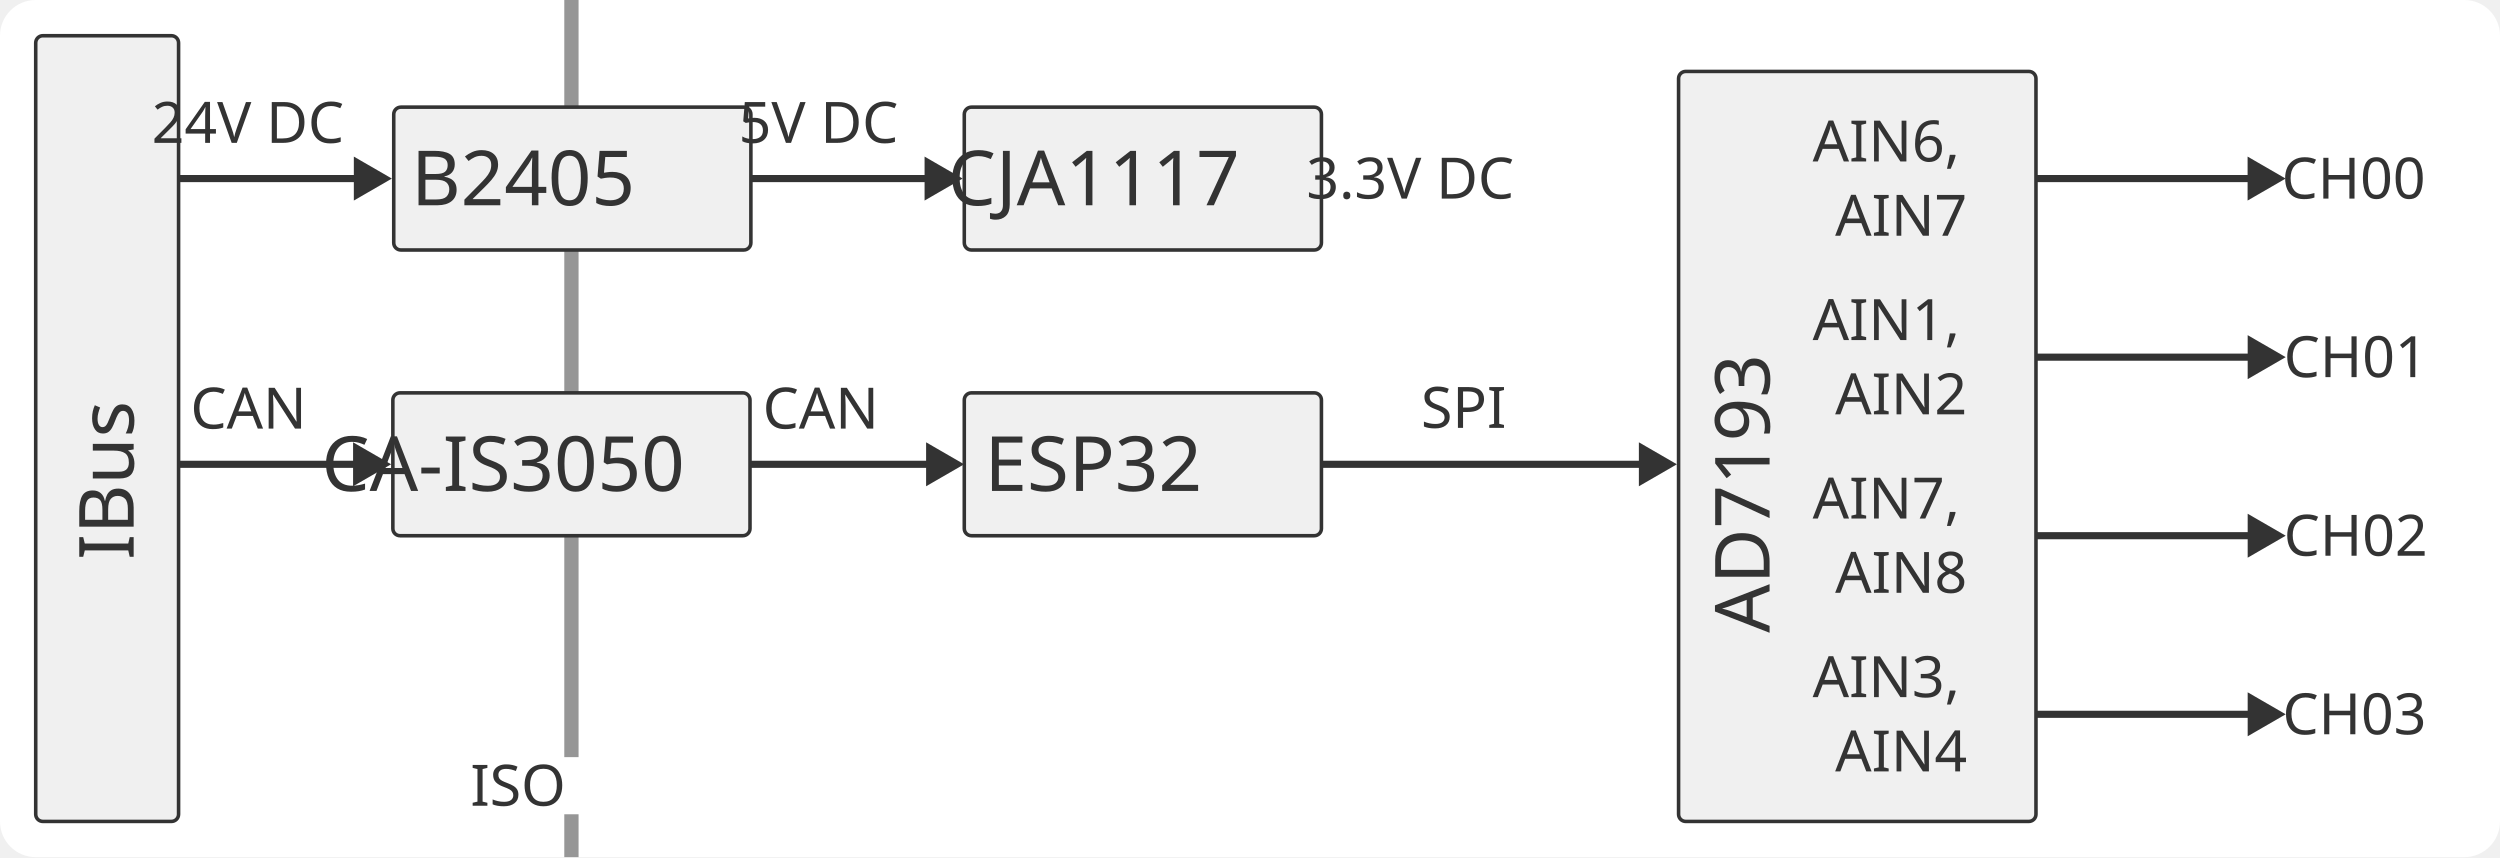
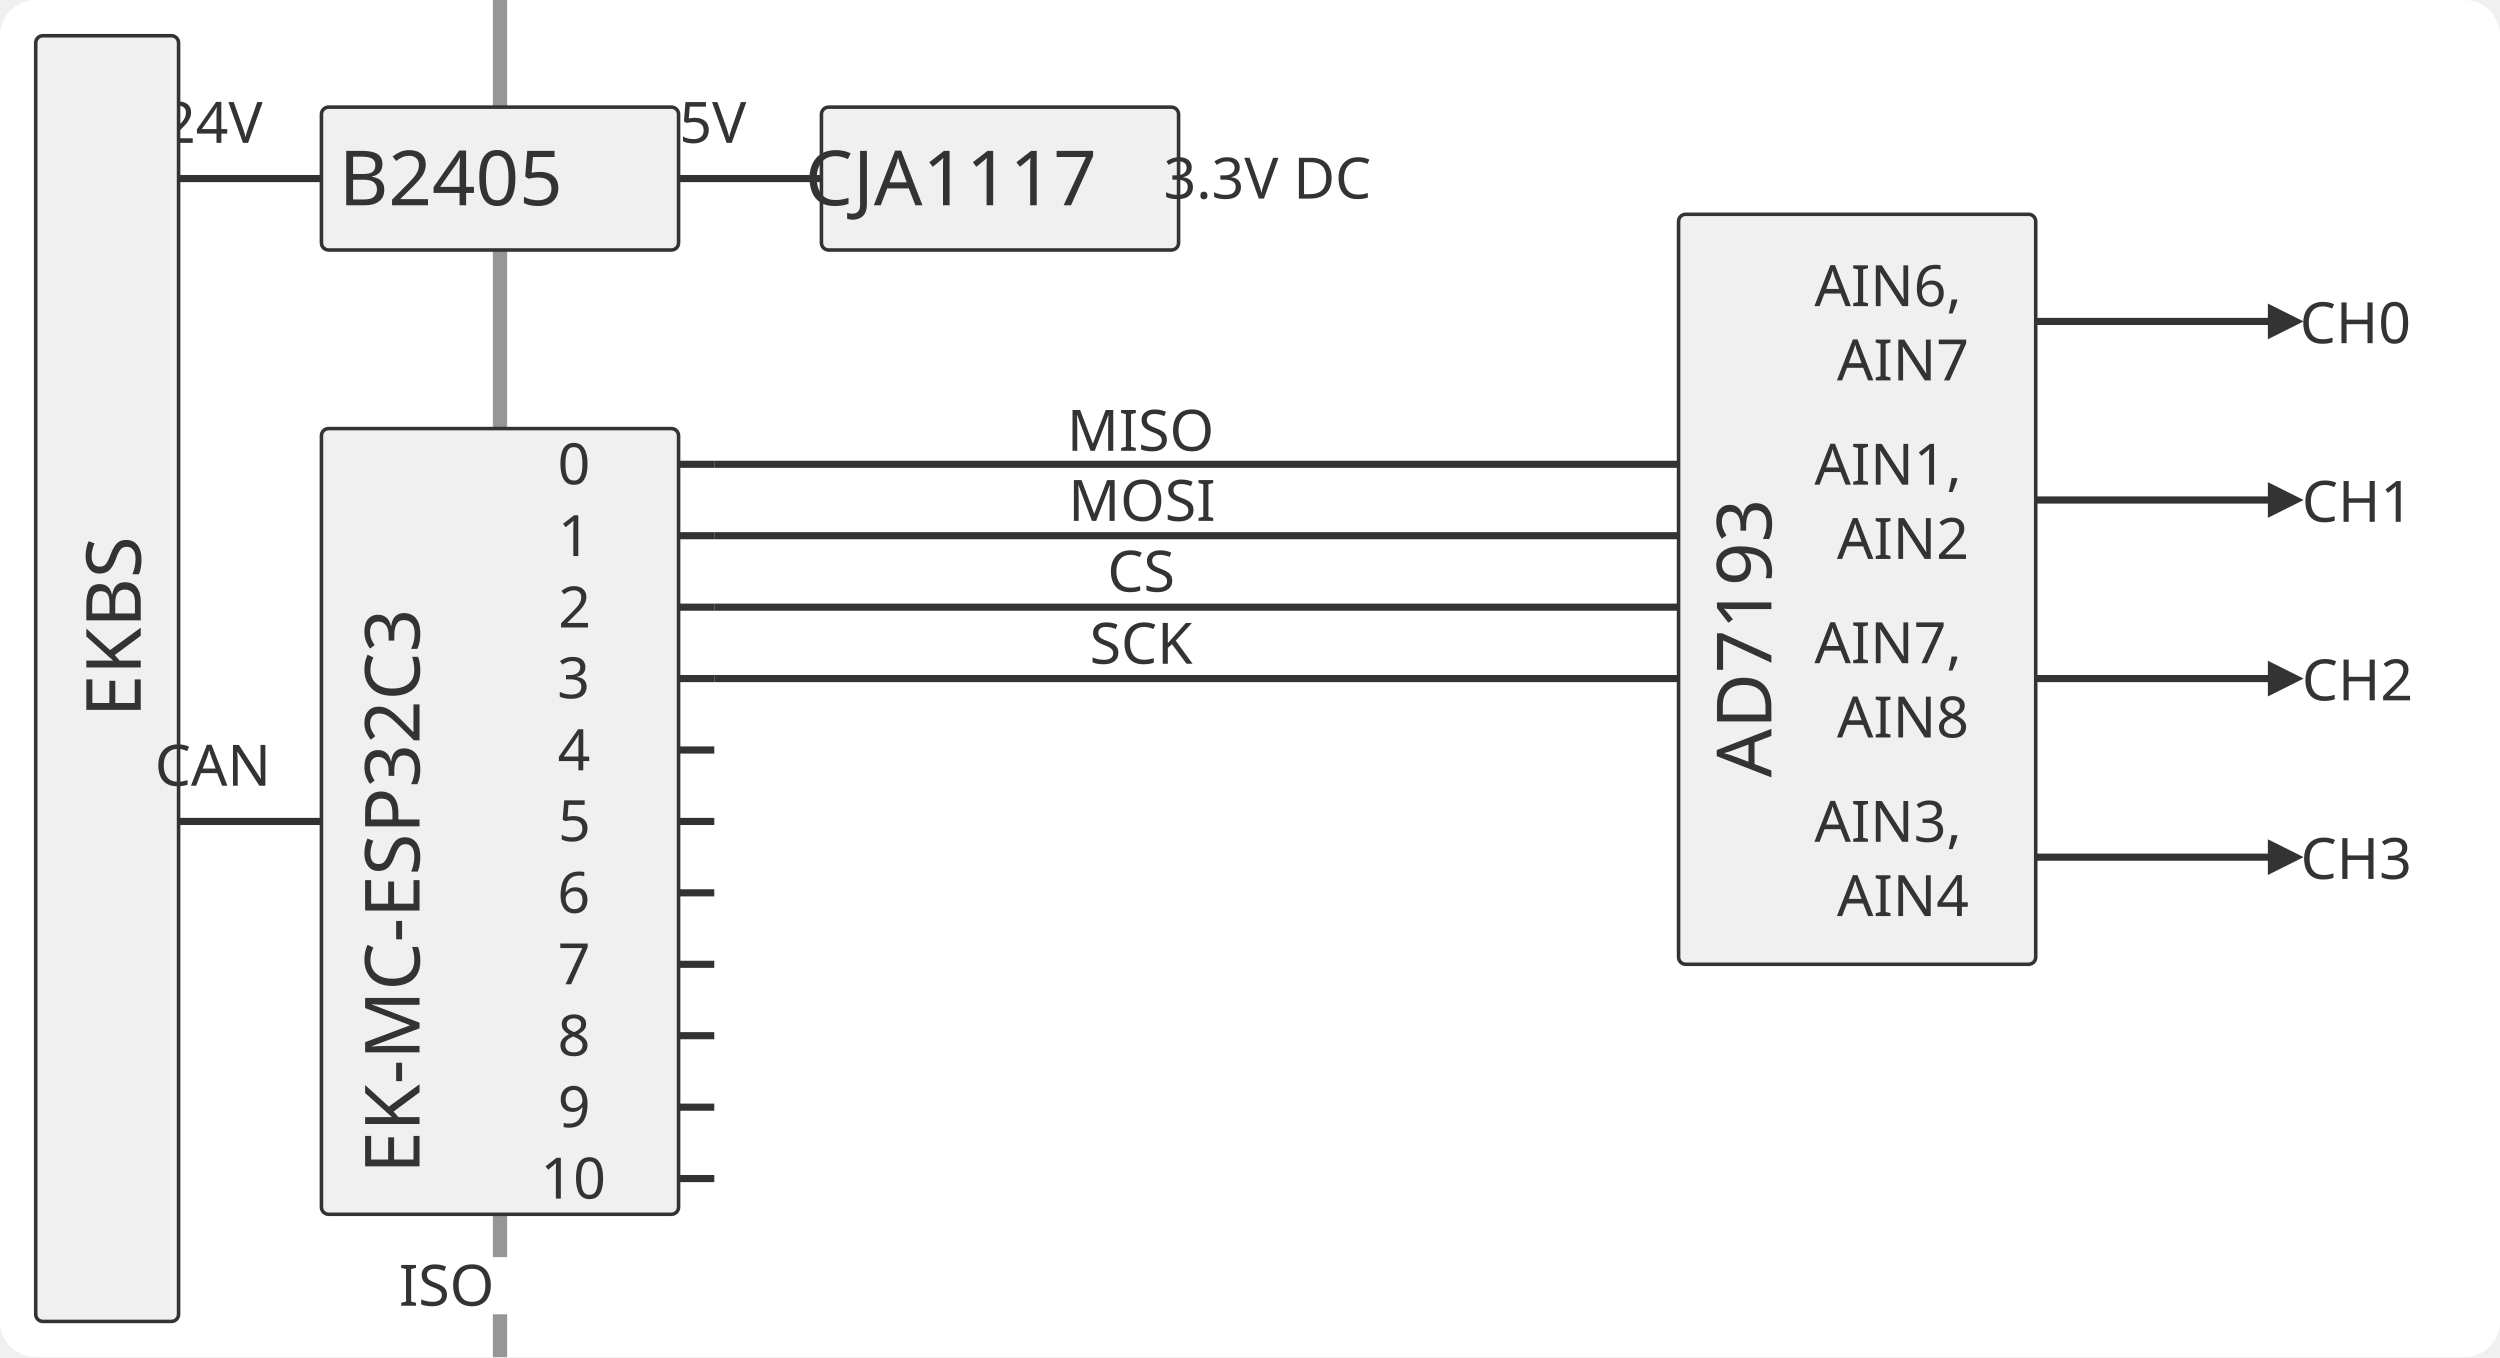
- <svg xmlns="http://www.w3.org/2000/svg" width="700" height="240" viewBox="0 0 700 240" version="1.1" id="svg1">
+ <svg xmlns="http://www.w3.org/2000/svg" width="700" height="380" viewBox="0 0 700 380" version="1.1" id="svg1">
  <defs id="defs1">
    <linearGradient id="linearGradient10">
      <stop style="stop-color:#f0f0f0;stop-opacity:1;" offset="0" id="stop11" />
      <stop style="stop-color:#f0f0f0;stop-opacity:0;" offset="1" id="stop12" />
    </linearGradient>
-     <marker style="overflow:visible" id="Triangle-1-8-98-3-97" refX="0" refY="0" orient="auto-start-reverse" markerWidth="1" markerHeight="1" viewBox="0 0 1 1" preserveAspectRatio="xMidYMid">
-       <path transform="scale(0.5)" style="fill:context-stroke;fill-rule:evenodd;stroke:context-stroke;stroke-width:1pt" d="M 5.77,0 -2.88,5 V -5 Z" id="path135-49-0-72-3-76" />
-     </marker>
-     <marker style="overflow:visible" id="Triangle-1-8-98-3-97-9" refX="0" refY="0" orient="auto-start-reverse" markerWidth="1" markerHeight="1" viewBox="0 0 1 1" preserveAspectRatio="xMidYMid">
-       <path transform="scale(0.5)" style="fill:context-stroke;fill-rule:evenodd;stroke:context-stroke;stroke-width:1pt" d="M 5.77,0 -2.88,5 V -5 Z" id="path135-49-0-72-3-76-3" />
-     </marker>
-     <marker style="overflow:visible" id="Triangle-1-8-98-3-97-9-0" refX="0" refY="0" orient="auto-start-reverse" markerWidth="1" markerHeight="1" viewBox="0 0 1 1" preserveAspectRatio="xMidYMid">
-       <path transform="scale(0.5)" style="fill:context-stroke;fill-rule:evenodd;stroke:context-stroke;stroke-width:1pt" d="M 5.77,0 -2.88,5 V -5 Z" id="path135-49-0-72-3-76-3-9" />
-     </marker>
-     <marker style="overflow:visible" id="Triangle-1-8-98-3-9-1" refX="0" refY="0" orient="auto-start-reverse" markerWidth="1" markerHeight="1" viewBox="0 0 1 1" preserveAspectRatio="xMidYMid">
-       <path transform="scale(0.5)" style="fill:context-stroke;fill-rule:evenodd;stroke:context-stroke;stroke-width:1pt" d="M 5.77,0 -2.88,5 V -5 Z" id="path135-49-0-72-3-09-2" />
-     </marker>
-     <marker style="overflow:visible" id="Triangle-1-8-98-3-9-1-2" refX="0" refY="0" orient="auto-start-reverse" markerWidth="1" markerHeight="1" viewBox="0 0 1 1" preserveAspectRatio="xMidYMid">
-       <path transform="scale(0.5)" style="fill:context-stroke;fill-rule:evenodd;stroke:context-stroke;stroke-width:1pt" d="M 5.77,0 -2.88,5 V -5 Z" id="path135-49-0-72-3-09-2-2" />
-     </marker>
-     <marker style="overflow:visible" id="Triangle-1-8-98-3-9-1-1" refX="0" refY="0" orient="auto-start-reverse" markerWidth="1" markerHeight="1" viewBox="0 0 1 1" preserveAspectRatio="xMidYMid">
-       <path transform="scale(0.5)" style="fill:context-stroke;fill-rule:evenodd;stroke:context-stroke;stroke-width:1pt" d="M 5.77,0 -2.88,5 V -5 Z" id="path135-49-0-72-3-09-2-29" />
-     </marker>
-     <marker style="overflow:visible" id="Triangle-1-8-98-3-9-1-8" refX="0" refY="0" orient="auto-start-reverse" markerWidth="1" markerHeight="1" viewBox="0 0 1 1" preserveAspectRatio="xMidYMid">
-       <path transform="scale(0.5)" style="fill:context-stroke;fill-rule:evenodd;stroke:context-stroke;stroke-width:1pt" d="M 5.77,0 -2.88,5 V -5 Z" id="path135-49-0-72-3-09-2-4" />
-     </marker>
-     <marker style="overflow:visible" id="Triangle-1-8-98-3-97-93" refX="0" refY="0" orient="auto-start-reverse" markerWidth="1" markerHeight="1" viewBox="0 0 1 1" preserveAspectRatio="xMidYMid">
-       <path transform="scale(0.5)" style="fill:context-stroke;fill-rule:evenodd;stroke:context-stroke;stroke-width:1pt" d="M 5.77,0 -2.88,5 V -5 Z" id="path135-49-0-72-3-76-7" />
-     </marker>
  </defs>
  <g id="layer2" transform="scale(1,0.9333333)" style="stroke-width:1.035">
-     <rect style="fill:#ffffff;fill-opacity:1;stroke:none;stroke-width:0.104;stroke-linejoin:round;stroke-dasharray:none;stroke-opacity:1" id="rect4" width="700" height="257.143" x="0" y="0" ry="10.714" rx="10" />
+     <rect style="fill:#ffffff;fill-opacity:1;stroke:none;stroke-width:0.104;stroke-linejoin:round;stroke-dasharray:none;stroke-opacity:1" id="rect4" width="700" height="407.143" x="0" y="0" ry="10.714" rx="10" />
  </g>
  <g id="layer1">
-     <path style="fill:#f0f0f0;fill-opacity:1;stroke:#969696;stroke-width:4;stroke-linejoin:round;stroke-dasharray:none;stroke-opacity:1" d="M 160,3e-5 V 240" id="path16" />
-     <rect style="fill:#f0f0f0;fill-opacity:1;stroke:#333333;stroke-width:1;stroke-linejoin:round;stroke-dasharray:none;stroke-opacity:1" id="rect3" width="40" height="220" x="10" y="10" rx="2" ry="2" />
-     <rect style="fill:#f0f0f0;fill-opacity:1;stroke:#333333;stroke-width:1;stroke-linejoin:round;stroke-dasharray:none;stroke-opacity:1" id="rect3-6" width="100" height="40" x="110.247" y="30" rx="2" ry="2" />
-     <text xml:space="preserve" style="font-size:21.333px;line-height:1.3;font-family:'PT Sans';-inkscape-font-specification:'PT Sans, Normal';text-align:center;letter-spacing:0px;writing-mode:lr-tb;direction:ltr;text-anchor:middle;fill:#333333;fill-opacity:1;stroke:none;stroke-width:0.1;stroke-linejoin:round;stroke-dasharray:none;stroke-opacity:1" x="-120.64" y="37.424" id="text3" transform="rotate(-90)">
-       <tspan id="tspan3" style="font-size:21.333px;fill:#333333;fill-opacity:1;stroke:none;stroke-width:0.1" x="-120.64" y="37.424">IBus</tspan>
+     <path style="fill:#f0f0f0;fill-opacity:1;stroke:#969696;stroke-width:4;stroke-linejoin:round;stroke-dasharray:none;stroke-opacity:1" d="M 140,4.9999999e-5 V 380" id="path16" />
+     <rect style="fill:#f0f0f0;fill-opacity:1;stroke:#333333;stroke-width:1;stroke-linejoin:round;stroke-dasharray:none;stroke-opacity:1" id="rect3-6" width="100" height="40" x="90" y="30" rx="2" ry="2" />
+     <rect style="fill:#f0f0f0;fill-opacity:1;stroke:#333333;stroke-width:1;stroke-linejoin:round;stroke-dasharray:none;stroke-opacity:1" id="rect3-7" width="210" height="100" x="-270" y="470" rx="2" ry="2" transform="rotate(-90)" />
+     <text xml:space="preserve" style="font-size:21.333px;line-height:1.3;font-family:'PT Sans';-inkscape-font-specification:'PT Sans, Normal';text-align:center;letter-spacing:0px;writing-mode:lr-tb;direction:ltr;text-anchor:middle;fill:#333333;fill-opacity:1;stroke:none;stroke-width:0.1;stroke-linejoin:round;stroke-dasharray:none;stroke-opacity:1" x="-164.807" y="495.984" id="text3-0" transform="rotate(-90)">
+       <tspan id="tspan3-3" style="font-size:21.333px;fill:#333333;fill-opacity:1;stroke:none;stroke-width:0.1" x="-164.807" y="495.984">AD7193</tspan>
    </text>
-     <rect style="fill:#f0f0f0;fill-opacity:1;stroke:#333333;stroke-width:1;stroke-linejoin:round;stroke-dasharray:none;stroke-opacity:1" id="rect3-7" width="210" height="100.071" x="-230" y="470" rx="2" ry="2" transform="rotate(-90)" />
-     <rect style="fill:#f0f0f0;fill-opacity:1;stroke:#333333;stroke-width:1;stroke-linejoin:round;stroke-dasharray:none;stroke-opacity:1" id="rect3-7-4" width="40" height="100" x="-150" y="270" rx="2" ry="2" transform="rotate(-90)" />
-     <text xml:space="preserve" style="font-size:21.333px;line-height:1.3;font-family:'PT Sans';-inkscape-font-specification:'PT Sans, Normal';text-align:center;letter-spacing:0px;writing-mode:lr-tb;direction:ltr;text-anchor:middle;fill:#333333;fill-opacity:1;stroke:none;stroke-width:0.1;stroke-linejoin:round;stroke-dasharray:none;stroke-opacity:1" x="-124.307" y="495.484" id="text3-0" transform="rotate(-90)">
-       <tspan id="tspan3-3" style="font-size:21.333px;fill:#333333;fill-opacity:1;stroke:none;stroke-width:0.1" x="-124.307" y="495.484">AD7193</tspan>
+     <text xml:space="preserve" style="font-size:21.333px;line-height:1.3;font-family:'PT Sans';-inkscape-font-specification:'PT Sans, Normal';text-align:center;letter-spacing:0px;writing-mode:lr-tb;direction:ltr;text-anchor:middle;fill:#333333;fill-opacity:1;stroke:none;stroke-width:0.1;stroke-linejoin:round;stroke-dasharray:none;stroke-opacity:1" x="140.085" y="57.467" id="text3-0-6-4">
+       <tspan id="tspan3-3-5-5" style="font-size:21.333px;fill:#333333;fill-opacity:1;stroke:none;stroke-width:0.1" x="140.085" y="57.467">B2405</tspan>
    </text>
-     <g id="g1" transform="translate(-20,-70)">
-       <rect style="fill:#f0f0f0;fill-opacity:1;stroke:#333333;stroke-width:1;stroke-linejoin:round;stroke-dasharray:none;stroke-opacity:1" id="rect3-6-1" width="100" height="40" x="130" y="180" rx="2" ry="2" />
-       <text xml:space="preserve" style="font-size:21.333px;line-height:1.3;font-family:'PT Sans';-inkscape-font-specification:'PT Sans, Normal';text-align:center;letter-spacing:0px;writing-mode:lr-tb;direction:ltr;text-anchor:middle;fill:#333333;fill-opacity:1;stroke:none;stroke-width:0.1;stroke-linejoin:round;stroke-dasharray:none;stroke-opacity:1" x="180.277" y="207.467" id="text3-0-6">
-         <tspan id="tspan3-3-5" style="font-size:21.333px;fill:#333333;fill-opacity:1;stroke:none;stroke-width:0.1" x="180.277" y="207.467">CA-IS3050</tspan>
-       </text>
-     </g>
-     <text xml:space="preserve" style="font-size:21.333px;line-height:1.3;font-family:'PT Sans';-inkscape-font-specification:'PT Sans, Normal';text-align:center;letter-spacing:0px;writing-mode:lr-tb;direction:ltr;text-anchor:middle;fill:#333333;fill-opacity:1;stroke:none;stroke-width:0.1;stroke-linejoin:round;stroke-dasharray:none;stroke-opacity:1" x="160.332" y="57.467" id="text3-0-6-4">
-       <tspan id="tspan3-3-5-5" style="font-size:21.333px;fill:#333333;fill-opacity:1;stroke:none;stroke-width:0.1" x="160.332" y="57.467">B2405</tspan>
+     <rect style="fill:#f0f0f0;fill-opacity:1;stroke:#333333;stroke-width:1;stroke-linejoin:round;stroke-dasharray:none;stroke-opacity:1" id="rect3-6-3" width="100" height="40" x="230" y="30" rx="2" ry="2" />
+     <text xml:space="preserve" style="font-size:21.333px;line-height:1.3;font-family:'PT Sans';-inkscape-font-specification:'PT Sans, Normal';text-align:center;letter-spacing:0px;writing-mode:lr-tb;direction:ltr;text-anchor:middle;fill:#333333;fill-opacity:1;stroke:none;stroke-width:0.1;stroke-linejoin:round;stroke-dasharray:none;stroke-opacity:1" x="280.107" y="57.467" id="text3-0-6-4-2">
+       <tspan id="tspan3-3-5-5-0" style="font-size:21.333px;fill:#333333;fill-opacity:1;stroke:none;stroke-width:0.1" x="280.107" y="57.467">CJA1117</tspan>
    </text>
-     <rect style="fill:#f0f0f0;fill-opacity:1;stroke:#333333;stroke-width:1;stroke-linejoin:round;stroke-dasharray:none;stroke-opacity:1" id="rect3-6-3" width="100" height="40" x="270" y="30" rx="2" ry="2" />
-     <text xml:space="preserve" style="font-size:21.333px;line-height:1.3;font-family:'PT Sans';-inkscape-font-specification:'PT Sans, Normal';text-align:center;letter-spacing:0px;writing-mode:lr-tb;direction:ltr;text-anchor:middle;fill:#333333;fill-opacity:1;stroke:none;stroke-width:0.1;stroke-linejoin:round;stroke-dasharray:none;stroke-opacity:1" x="320.107" y="57.467" id="text3-0-6-4-2">
-       <tspan id="tspan3-3-5-5-0" style="font-size:21.333px;fill:#333333;fill-opacity:1;stroke:none;stroke-width:0.1" x="320.107" y="57.467">CJA1117</tspan>
+     <text xml:space="preserve" style="font-size:16px;line-height:1.3;font-family:'PT Sans';-inkscape-font-specification:'PT Sans, Normal';text-align:center;letter-spacing:0px;writing-mode:lr-tb;direction:ltr;text-anchor:middle;fill:#333333;fill-opacity:1;stroke:none;stroke-width:0.1;stroke-linejoin:round;stroke-dasharray:none;stroke-opacity:1" x="365.264" y="55.6" id="text3-0-4-6-3-8-3-2">
+       <tspan style="font-size:16px;fill:#333333;fill-opacity:1;stroke:none;stroke-width:0.1" x="365.264" y="55.6" id="tspan1">3.3V DC</tspan>
    </text>
-     <text xml:space="preserve" style="font-size:21.333px;line-height:1.3;font-family:'PT Sans';-inkscape-font-specification:'PT Sans, Normal';text-align:center;letter-spacing:0px;writing-mode:lr-tb;direction:ltr;text-anchor:middle;fill:#333333;fill-opacity:1;stroke:none;stroke-width:0.1;stroke-linejoin:round;stroke-dasharray:none;stroke-opacity:1" x="320" y="137.467" id="text3-0-6-4-5-9">
-       <tspan id="tspan3-3-5-5-6-6" style="font-size:21.333px;fill:#333333;fill-opacity:1;stroke:none;stroke-width:0.1" x="320" y="137.467">ESP32</tspan>
+     <text xml:space="preserve" style="font-size:16px;line-height:1.3;font-family:'PT Sans';-inkscape-font-specification:'PT Sans, Normal';text-align:center;letter-spacing:0px;writing-mode:lr-tb;direction:ltr;text-anchor:middle;fill:#333333;fill-opacity:1;stroke:none;stroke-width:0.1;stroke-linejoin:round;stroke-dasharray:none;stroke-opacity:1" x="210" y="40" id="text3-0-4-6-3-8-3-2-47">
+       <tspan style="font-size:16px;fill:#333333;fill-opacity:1;stroke:none;stroke-width:0.1" x="210" y="40" id="tspan1-6">5V</tspan>
    </text>
-     <text xml:space="preserve" style="font-size:16px;line-height:1.3;font-family:'PT Sans';-inkscape-font-specification:'PT Sans, Normal';text-align:center;letter-spacing:0px;writing-mode:lr-tb;direction:ltr;text-anchor:middle;fill:#333333;fill-opacity:1;stroke:none;stroke-width:0.1;stroke-linejoin:round;stroke-dasharray:none;stroke-opacity:1" x="405.264" y="55.6" id="text3-0-4-6-3-8-3-2">
-       <tspan style="font-size:16px;fill:#333333;fill-opacity:1;stroke:none;stroke-width:0.1" x="405.264" y="55.6" id="tspan1">3.3V DC</tspan>
+     <text xml:space="preserve" style="font-size:16px;line-height:1.3;font-family:'PT Sans';-inkscape-font-specification:'PT Sans, Normal';text-align:center;letter-spacing:0px;writing-mode:lr-tb;direction:ltr;text-anchor:middle;fill:#333333;fill-opacity:1;stroke:none;stroke-width:0.1;stroke-linejoin:round;stroke-dasharray:none;stroke-opacity:1" x="70" y="40" id="text3-0-4-6-3-8-3-2-4">
+       <tspan style="font-size:16px;fill:#333333;fill-opacity:1;stroke:none;stroke-width:0.1" x="70" y="40" id="tspan1-7-8">24V</tspan>
    </text>
-     <text xml:space="preserve" style="font-size:16px;line-height:1.3;font-family:'PT Sans';-inkscape-font-specification:'PT Sans, Normal';text-align:center;letter-spacing:0px;writing-mode:lr-tb;direction:ltr;text-anchor:middle;fill:#333333;fill-opacity:1;stroke:none;stroke-width:0.1;stroke-linejoin:round;stroke-dasharray:none;stroke-opacity:1" x="239.577" y="40" id="text3-0-4-6-3-8-3-2-47">
-       <tspan style="font-size:16px;fill:#333333;fill-opacity:1;stroke:none;stroke-width:0.1" x="239.577" y="40" id="tspan1-6">5V DC</tspan>
+     <text xml:space="preserve" style="font-size:16px;line-height:1.3;font-family:'PT Sans';-inkscape-font-specification:'PT Sans, Normal';text-align:center;letter-spacing:0px;writing-mode:lr-tb;direction:ltr;text-anchor:middle;fill:#333333;fill-opacity:1;stroke:none;stroke-width:0.1;stroke-linejoin:round;stroke-dasharray:none;stroke-opacity:1" x="669.908" y="96.1" id="text3-0-4-6-2-7">
+       <tspan id="tspan3-3-7-9-9-6" style="font-size:16px;fill:#333333;fill-opacity:1;stroke:none;stroke-width:0.1" x="669.908" y="96.1">CH0</tspan>
    </text>
-     <text xml:space="preserve" style="font-size:16px;line-height:1.3;font-family:'PT Sans';-inkscape-font-specification:'PT Sans, Normal';text-align:center;letter-spacing:0px;writing-mode:lr-tb;direction:ltr;text-anchor:middle;fill:#333333;fill-opacity:1;stroke:none;stroke-width:0.1;stroke-linejoin:round;stroke-dasharray:none;stroke-opacity:1" x="79.808" y="40" id="text3-0-4-6-3-8-3-2-4">
-       <tspan style="font-size:16px;fill:#333333;fill-opacity:1;stroke:none;stroke-width:0.1" x="79.808" y="40" id="tspan1-7-8">24V DC</tspan>
+     <text xml:space="preserve" style="font-size:16px;line-height:1.3;font-family:'PT Sans';-inkscape-font-specification:'PT Sans, Normal';text-align:center;letter-spacing:0px;writing-mode:lr-tb;direction:ltr;text-anchor:middle;fill:#333333;fill-opacity:1;stroke:none;stroke-width:0.1;stroke-linejoin:round;stroke-dasharray:none;stroke-opacity:1" x="670.5" y="146.1" id="text3-0-4-6-2-7-59">
+       <tspan id="tspan3-3-7-9-9-6-3" style="font-size:16px;fill:#333333;fill-opacity:1;stroke:none;stroke-width:0.1" x="670.5" y="146.1">CH1</tspan>
    </text>
-     <text xml:space="preserve" style="font-size:16px;line-height:1.3;font-family:'PT Sans';-inkscape-font-specification:'PT Sans, Normal';text-align:center;letter-spacing:0px;writing-mode:lr-tb;direction:ltr;text-anchor:middle;fill:#333333;fill-opacity:1;stroke:none;stroke-width:0.1;stroke-linejoin:round;stroke-dasharray:none;stroke-opacity:1" x="669.408" y="55.6" id="text3-0-4-6-2-7">
-       <tspan id="tspan3-3-7-9-9-6" style="font-size:16px;fill:#333333;fill-opacity:1;stroke:none;stroke-width:0.1" x="669.408" y="55.6">CH00</tspan>
+     <text xml:space="preserve" style="font-size:16px;line-height:1.3;font-family:'PT Sans';-inkscape-font-specification:'PT Sans, Normal';text-align:center;letter-spacing:0px;writing-mode:lr-tb;direction:ltr;text-anchor:middle;fill:#333333;fill-opacity:1;stroke:none;stroke-width:0.1;stroke-linejoin:round;stroke-dasharray:none;stroke-opacity:1" x="670.5" y="196.1" id="text3-0-4-6-2-7-8">
+       <tspan id="tspan3-3-7-9-9-6-35" style="font-size:16px;fill:#333333;fill-opacity:1;stroke:none;stroke-width:0.1" x="670.5" y="196.1">CH2</tspan>
    </text>
-     <text xml:space="preserve" style="font-size:16px;line-height:1.3;font-family:'PT Sans';-inkscape-font-specification:'PT Sans, Normal';text-align:center;letter-spacing:0px;writing-mode:lr-tb;direction:ltr;text-anchor:middle;fill:#333333;fill-opacity:1;stroke:none;stroke-width:0.1;stroke-linejoin:round;stroke-dasharray:none;stroke-opacity:1" x="670" y="105.6" id="text3-0-4-6-2-7-59">
-       <tspan id="tspan3-3-7-9-9-6-3" style="font-size:16px;fill:#333333;fill-opacity:1;stroke:none;stroke-width:0.1" x="670" y="105.6">CH01</tspan>
+     <text xml:space="preserve" style="font-size:16px;line-height:1.3;font-family:'PT Sans';-inkscape-font-specification:'PT Sans, Normal';text-align:center;letter-spacing:0px;writing-mode:lr-tb;direction:ltr;text-anchor:middle;fill:#333333;fill-opacity:1;stroke:none;stroke-width:0.1;stroke-linejoin:round;stroke-dasharray:none;stroke-opacity:1" x="670.148" y="246.1" id="text3-0-4-6-2-7-0">
+       <tspan id="tspan3-3-7-9-9-6-7" style="font-size:16px;fill:#333333;fill-opacity:1;stroke:none;stroke-width:0.1" x="670.148" y="246.1">CH3</tspan>
    </text>
-     <text xml:space="preserve" style="font-size:16px;line-height:1.3;font-family:'PT Sans';-inkscape-font-specification:'PT Sans, Normal';text-align:center;letter-spacing:0px;writing-mode:lr-tb;direction:ltr;text-anchor:middle;fill:#333333;fill-opacity:1;stroke:none;stroke-width:0.1;stroke-linejoin:round;stroke-dasharray:none;stroke-opacity:1" x="670" y="155.6" id="text3-0-4-6-2-7-8">
-       <tspan id="tspan3-3-7-9-9-6-35" style="font-size:16px;fill:#333333;fill-opacity:1;stroke:none;stroke-width:0.1" x="670" y="155.6">CH02</tspan>
+     <text xml:space="preserve" style="font-size:16px;line-height:1.3;font-family:'PT Sans';-inkscape-font-specification:'PT Sans, Normal';text-align:center;letter-spacing:0px;writing-mode:lr-tb;direction:ltr;text-anchor:middle;fill:#333333;fill-opacity:1;stroke:none;stroke-width:0.1;stroke-linejoin:round;stroke-dasharray:none;stroke-opacity:1" x="329.768" y="126.223" id="text3-0-4-6-2-7-5-5-7">
+       <tspan id="tspan3-3-7-9-9-6-6-9-3" style="font-size:16px;fill:#333333;fill-opacity:1;stroke:none;stroke-width:0.1" x="329.768" y="126.223">MISO</tspan>
    </text>
-     <text xml:space="preserve" style="font-size:16px;line-height:1.3;font-family:'PT Sans';-inkscape-font-specification:'PT Sans, Normal';text-align:center;letter-spacing:0px;writing-mode:lr-tb;direction:ltr;text-anchor:middle;fill:#333333;fill-opacity:1;stroke:none;stroke-width:0.1;stroke-linejoin:round;stroke-dasharray:none;stroke-opacity:1" x="669.648" y="205.6" id="text3-0-4-6-2-7-0">
-       <tspan id="tspan3-3-7-9-9-6-7" style="font-size:16px;fill:#333333;fill-opacity:1;stroke:none;stroke-width:0.1" x="669.648" y="205.6">CH03</tspan>
+     <text xml:space="preserve" style="font-size:16px;line-height:1.3;font-family:'PT Sans';-inkscape-font-specification:'PT Sans, Normal';text-align:center;letter-spacing:0px;writing-mode:lr-tb;direction:ltr;text-anchor:middle;fill:#333333;fill-opacity:1;stroke:none;stroke-width:0.1;stroke-linejoin:round;stroke-dasharray:none;stroke-opacity:1" x="330.152" y="145.846" id="text3-0-4-6-2-7-5-5-7-8">
+       <tspan id="tspan3-3-7-9-9-6-6-9-3-7" style="font-size:16px;fill:#333333;fill-opacity:1;stroke:none;stroke-width:0.1" x="330.152" y="145.846">MOSI</tspan>
    </text>
-     <text xml:space="preserve" style="font-size:16px;line-height:1.3;font-family:'PT Sans';-inkscape-font-specification:'PT Sans, Normal';text-align:center;letter-spacing:0px;writing-mode:lr-tb;direction:ltr;text-anchor:middle;fill:#333333;fill-opacity:1;stroke:none;stroke-width:0.1;stroke-linejoin:round;stroke-dasharray:none;stroke-opacity:1" x="79.987" y="120" id="text3-0-4-6-2-7-5">
-       <tspan id="tspan3-3-7-9-9-6-6" style="font-size:16px;fill:#333333;fill-opacity:1;stroke:none;stroke-width:0.1" x="79.987" y="120">CAN</tspan>
-     </text>
-     <text xml:space="preserve" style="font-size:16px;line-height:1.3;font-family:'PT Sans';-inkscape-font-specification:'PT Sans, Normal';text-align:center;letter-spacing:0px;writing-mode:lr-tb;direction:ltr;text-anchor:middle;fill:#333333;fill-opacity:1;stroke:none;stroke-width:0.1;stroke-linejoin:round;stroke-dasharray:none;stroke-opacity:1" x="240.211" y="120" id="text3-0-4-6-2-7-5-5">
-       <tspan id="tspan3-3-7-9-9-6-6-9" style="font-size:16px;fill:#333333;fill-opacity:1;stroke:none;stroke-width:0.1" x="240.211" y="120">CAN</tspan>
-     </text>
-     <text xml:space="preserve" style="font-size:16px;line-height:1.3;font-family:'PT Sans';-inkscape-font-specification:'PT Sans, Normal';text-align:center;letter-spacing:0px;writing-mode:lr-tb;direction:ltr;text-anchor:middle;fill:#333333;fill-opacity:1;stroke:none;stroke-width:0.1;stroke-linejoin:round;stroke-dasharray:none;stroke-opacity:1" x="420.231" y="119.808" id="text3-0-4-6-2-7-5-5-7">
-       <tspan id="tspan3-3-7-9-9-6-6-9-3" style="font-size:16px;fill:#333333;fill-opacity:1;stroke:none;stroke-width:0.1" x="420.231" y="119.808">SPI</tspan>
-     </text>
-     <path style="fill:none;fill-opacity:1;stroke:#333333;stroke-width:2;stroke-linejoin:round;stroke-dasharray:none;stroke-opacity:1;marker-end:url(#Triangle-1-8-98-3-97)" d="M 50,50 H 102.621" id="path6-68-0-14-04-6" />
-     <path style="fill:none;fill-opacity:1;stroke:#333333;stroke-width:2;stroke-linejoin:round;stroke-dasharray:none;stroke-opacity:1;marker-end:url(#Triangle-1-8-98-3-97-93)" d="m 210.247,50 h 52.181" id="path6-68-0-14-04-6-2" />
-     <path style="fill:none;fill-opacity:1;stroke:#333333;stroke-width:2;stroke-linejoin:round;stroke-dasharray:none;stroke-opacity:1;marker-end:url(#Triangle-1-8-98-3-97-9)" d="M 50,130 H 102.408" id="path6-68-0-14-04-6-8" />
-     <path style="fill:none;fill-opacity:1;stroke:#333333;stroke-width:2;stroke-linejoin:round;stroke-dasharray:none;stroke-opacity:1;marker-end:url(#Triangle-1-8-98-3-97-9-0)" d="m 210,130 h 52.855" id="path6-68-0-14-04-6-8-8" />
-     <g id="g2" transform="translate(-295,-472.6257)">
+     <path style="fill:none;fill-opacity:1;stroke:#333333;stroke-width:2;stroke-linejoin:round;stroke-dasharray:none;stroke-opacity:1" d="m 190,50 h 40" id="path6-68-0-14-04-6-2" />
+     <g id="g2" transform="translate(-315,-332.6257)">
      <rect style="fill:#ffffff;fill-opacity:1;stroke:none;stroke-width:4;stroke-linejoin:round" id="rect2" width="30" height="16" x="440" y="684.626" rx="3.78" ry="3.78" />
      <text xml:space="preserve" style="font-size:16px;line-height:1.3;font-family:'PT Sans';-inkscape-font-specification:'PT Sans, Normal';text-align:center;letter-spacing:0px;writing-mode:lr-tb;direction:ltr;text-anchor:middle;fill:#333333;fill-opacity:1;stroke:none;stroke-width:0.1;stroke-linejoin:round;stroke-dasharray:none;stroke-opacity:1" x="454.616" y="698.226" id="text3-0-4-6-3-8">
        <tspan id="tspan3-3-7-9-5-8" style="font-size:16px;fill:#333333;fill-opacity:1;stroke:none;stroke-width:0.1" x="454.616" y="698.226">ISO</tspan>
      </text>
    </g>
-     <text xml:space="preserve" style="font-size:16px;line-height:1.3;font-family:'PT Sans';-inkscape-font-specification:'PT Sans, Normal';text-align:center;letter-spacing:0px;writing-mode:lr-tb;direction:ltr;text-anchor:middle;fill:#333333;fill-opacity:1;stroke:none;stroke-width:0.1;stroke-linejoin:round;stroke-dasharray:none;stroke-opacity:1" x="542.721" y="45.208" id="text3-0-4-6-2-7-2-3-0-9">
-       <tspan id="tspan3-3-7-9-9-6-76-5-6-7" style="font-size:16px;fill:#333333;fill-opacity:1;stroke:none;stroke-width:0.1" x="542.721" y="45.208">AIN6,</tspan>
-       <tspan style="font-size:16px;fill:#333333;fill-opacity:1;stroke:none;stroke-width:0.1" x="542.721" y="66.008" id="tspan7">AIN7</tspan>
+     <text xml:space="preserve" style="font-size:16px;line-height:1.3;font-family:'PT Sans';-inkscape-font-specification:'PT Sans, Normal';text-align:center;letter-spacing:0px;writing-mode:lr-tb;direction:ltr;text-anchor:middle;fill:#333333;fill-opacity:1;stroke:none;stroke-width:0.1;stroke-linejoin:round;stroke-dasharray:none;stroke-opacity:1" x="543.221" y="85.708" id="text3-0-4-6-2-7-2-3-0-9">
+       <tspan id="tspan3-3-7-9-9-6-76-5-6-7" style="font-size:16px;fill:#333333;fill-opacity:1;stroke:none;stroke-width:0.1" x="543.221" y="85.708">AIN6,</tspan>
+       <tspan style="font-size:16px;fill:#333333;fill-opacity:1;stroke:none;stroke-width:0.1" x="543.221" y="106.508" id="tspan7">AIN7</tspan>
    </text>
-     <text xml:space="preserve" style="font-size:16px;line-height:1.3;font-family:'PT Sans';-inkscape-font-specification:'PT Sans, Normal';text-align:center;letter-spacing:0px;writing-mode:lr-tb;direction:ltr;text-anchor:middle;fill:#333333;fill-opacity:1;stroke:none;stroke-width:0.1;stroke-linejoin:round;stroke-dasharray:none;stroke-opacity:1" x="542.721" y="95.208" id="text3-0-4-6-2-7-2-3-0-9-6">
-       <tspan id="tspan3-3-7-9-9-6-76-5-6-7-2" style="font-size:16px;fill:#333333;fill-opacity:1;stroke:none;stroke-width:0.1" x="542.721" y="95.208">AIN1,</tspan>
-       <tspan style="font-size:16px;fill:#333333;fill-opacity:1;stroke:none;stroke-width:0.1" x="542.721" y="116.008" id="tspan6">AIN2</tspan>
+     <text xml:space="preserve" style="font-size:16px;line-height:1.3;font-family:'PT Sans';-inkscape-font-specification:'PT Sans, Normal';text-align:center;letter-spacing:0px;writing-mode:lr-tb;direction:ltr;text-anchor:middle;fill:#333333;fill-opacity:1;stroke:none;stroke-width:0.1;stroke-linejoin:round;stroke-dasharray:none;stroke-opacity:1" x="543.221" y="135.708" id="text3-0-4-6-2-7-2-3-0-9-6">
+       <tspan id="tspan3-3-7-9-9-6-76-5-6-7-2" style="font-size:16px;fill:#333333;fill-opacity:1;stroke:none;stroke-width:0.1" x="543.221" y="135.708">AIN1,</tspan>
+       <tspan style="font-size:16px;fill:#333333;fill-opacity:1;stroke:none;stroke-width:0.1" x="543.221" y="156.508" id="tspan6">AIN2</tspan>
    </text>
-     <text xml:space="preserve" style="font-size:16px;line-height:1.3;font-family:'PT Sans';-inkscape-font-specification:'PT Sans, Normal';text-align:center;letter-spacing:0px;writing-mode:lr-tb;direction:ltr;text-anchor:middle;fill:#333333;fill-opacity:1;stroke:none;stroke-width:0.1;stroke-linejoin:round;stroke-dasharray:none;stroke-opacity:1" x="542.721" y="145.192" id="text3-0-4-6-2-7-2-3-0-9-6-3">
-       <tspan id="tspan3-3-7-9-9-6-76-5-6-7-2-6" style="font-size:16px;fill:#333333;fill-opacity:1;stroke:none;stroke-width:0.1" x="542.721" y="145.192">AIN7,</tspan>
-       <tspan style="font-size:16px;fill:#333333;fill-opacity:1;stroke:none;stroke-width:0.1" x="542.721" y="165.992" id="tspan2">AIN8</tspan>
+     <text xml:space="preserve" style="font-size:16px;line-height:1.3;font-family:'PT Sans';-inkscape-font-specification:'PT Sans, Normal';text-align:center;letter-spacing:0px;writing-mode:lr-tb;direction:ltr;text-anchor:middle;fill:#333333;fill-opacity:1;stroke:none;stroke-width:0.1;stroke-linejoin:round;stroke-dasharray:none;stroke-opacity:1" x="543.221" y="185.692" id="text3-0-4-6-2-7-2-3-0-9-6-3">
+       <tspan id="tspan3-3-7-9-9-6-76-5-6-7-2-6" style="font-size:16px;fill:#333333;fill-opacity:1;stroke:none;stroke-width:0.1" x="543.221" y="185.692">AIN7,</tspan>
+       <tspan style="font-size:16px;fill:#333333;fill-opacity:1;stroke:none;stroke-width:0.1" x="543.221" y="206.492" id="tspan2">AIN8</tspan>
    </text>
-     <text xml:space="preserve" style="font-size:16px;line-height:1.3;font-family:'PT Sans';-inkscape-font-specification:'PT Sans, Normal';text-align:center;letter-spacing:0px;writing-mode:lr-tb;direction:ltr;text-anchor:middle;fill:#333333;fill-opacity:1;stroke:none;stroke-width:0.1;stroke-linejoin:round;stroke-dasharray:none;stroke-opacity:1" x="542.721" y="195.2" id="text3-0-4-6-2-7-2-3-0-9-6-3-7">
-       <tspan id="tspan3-3-7-9-9-6-76-5-6-7-2-6-9" style="font-size:16px;fill:#333333;fill-opacity:1;stroke:none;stroke-width:0.1" x="542.721" y="195.2">AIN3,</tspan>
-       <tspan style="font-size:16px;fill:#333333;fill-opacity:1;stroke:none;stroke-width:0.1" x="542.721" y="216" id="tspan4">AIN4</tspan>
+     <text xml:space="preserve" style="font-size:16px;line-height:1.3;font-family:'PT Sans';-inkscape-font-specification:'PT Sans, Normal';text-align:center;letter-spacing:0px;writing-mode:lr-tb;direction:ltr;text-anchor:middle;fill:#333333;fill-opacity:1;stroke:none;stroke-width:0.1;stroke-linejoin:round;stroke-dasharray:none;stroke-opacity:1" x="543.221" y="235.7" id="text3-0-4-6-2-7-2-3-0-9-6-3-7">
+       <tspan id="tspan3-3-7-9-9-6-76-5-6-7-2-6-9" style="font-size:16px;fill:#333333;fill-opacity:1;stroke:none;stroke-width:0.1" x="543.221" y="235.7">AIN3,</tspan>
+       <tspan style="font-size:16px;fill:#333333;fill-opacity:1;stroke:none;stroke-width:0.1" x="543.221" y="256.5" id="tspan4">AIN4</tspan>
    </text>
-     <path style="fill:none;fill-opacity:1;stroke:#333333;stroke-width:2;stroke-linejoin:round;stroke-dasharray:none;stroke-opacity:1;marker-end:url(#Triangle-1-8-98-3-9-1)" d="m 569.977,50 h 62.896" id="path6-68-0-14-04-71-9" />
-     <path style="fill:none;fill-opacity:1;stroke:#333333;stroke-width:2;stroke-linejoin:round;stroke-dasharray:none;stroke-opacity:1;marker-end:url(#Triangle-1-8-98-3-97)" d="M 370,130 H 462.432" id="path6-68-0-14-04-1-9-9-8" />
-     <path style="fill:none;fill-opacity:1;stroke:#333333;stroke-width:2;stroke-linejoin:round;stroke-dasharray:none;stroke-opacity:1;marker-end:url(#Triangle-1-8-98-3-9-1-2)" d="m 570,100 h 62.896" id="path6-68-0-14-04-71-9-7" />
-     <path style="fill:none;fill-opacity:1;stroke:#333333;stroke-width:2;stroke-linejoin:round;stroke-dasharray:none;stroke-opacity:1;marker-end:url(#Triangle-1-8-98-3-9-1-1)" d="m 570,150 h 62.896" id="path6-68-0-14-04-71-9-9" />
-     <path style="fill:none;fill-opacity:1;stroke:#333333;stroke-width:2;stroke-linejoin:round;stroke-dasharray:none;stroke-opacity:1;marker-end:url(#Triangle-1-8-98-3-9-1-8)" d="m 570,200 h 62.896" id="path6-68-0-14-04-71-9-3" />
+     <path style="fill:none;fill-opacity:1;stroke:#333333;stroke-width:2;stroke-linejoin:round;stroke-dasharray:none;stroke-opacity:1" d="m 570,90 h 70" id="path6-68-0-14-04-71-9" />
+     <path style="fill:none;fill-opacity:1;stroke:#333333;stroke-width:2;stroke-linejoin:round;stroke-dasharray:none;stroke-opacity:1" d="M 200,130 H 470" id="path6-68-0-14-04-1-9-9-8" />
+     <path style="fill:none;fill-opacity:1;stroke:#333333;stroke-width:2;stroke-linejoin:round;stroke-dasharray:none;stroke-opacity:1" d="M 200,150 H 470" id="path6-68-0-14-04-1-9-9-8-1" />
+     <path style="fill:none;fill-opacity:1;stroke:#333333;stroke-width:2;stroke-linejoin:round;stroke-dasharray:none;stroke-opacity:1" d="m 570,140 h 70" id="path6-68-0-14-04-71-9-7" />
+     <path style="fill:none;fill-opacity:1;stroke:#333333;stroke-width:2;stroke-linejoin:round;stroke-dasharray:none;stroke-opacity:1" d="m 570,190 h 70" id="path6-68-0-14-04-71-9-9" />
+     <path style="fill:none;fill-opacity:1;stroke:#333333;stroke-width:2;stroke-linejoin:round;stroke-dasharray:none;stroke-opacity:1" d="m 570,240 h 70" id="path6-68-0-14-04-71-9-3" />
+     <rect style="fill:#f0f0f0;fill-opacity:1;stroke:#333333;stroke-width:1;stroke-linejoin:round;stroke-dasharray:none;stroke-opacity:1" id="rect3-70" width="40" height="360" x="10" y="10" rx="2" ry="2" />
+     <text xml:space="preserve" style="font-size:21.333px;line-height:1.3;font-family:'PT Sans';-inkscape-font-specification:'PT Sans, Normal';text-align:center;letter-spacing:0px;writing-mode:lr-tb;direction:ltr;text-anchor:middle;fill:#333333;fill-opacity:1;stroke:none;stroke-width:0.1;stroke-linejoin:round;stroke-dasharray:none;stroke-opacity:1" x="-161.627" y="39.408" id="text3-9" transform="rotate(-90)">
+       <tspan id="tspan3-36" style="font-size:21.333px;fill:#333333;fill-opacity:1;stroke:none;stroke-width:0.1" x="-161.627" y="39.408">EKBS</tspan>
+     </text>
+     <text xml:space="preserve" style="font-size:16px;line-height:1.3;font-family:'PT Sans';-inkscape-font-specification:'PT Sans, Normal';text-align:center;letter-spacing:0px;writing-mode:lr-tb;direction:ltr;text-anchor:middle;fill:#333333;fill-opacity:1;stroke:none;stroke-width:0.1;stroke-linejoin:round;stroke-dasharray:none;stroke-opacity:1" x="70" y="220" id="text3-0-4-6-2-7-5-5-4-3">
+       <tspan id="tspan3-3-7-9-9-6-6-9-7-5" style="font-size:16px;fill:#333333;fill-opacity:1;stroke:none;stroke-width:0.1" x="70" y="220">CAN</tspan>
+     </text>
+     <path style="fill:none;fill-opacity:1;stroke:#333333;stroke-width:2;stroke-linejoin:round;stroke-dasharray:none;stroke-opacity:1" d="M 50,230 H 90" id="path6-68-0-14-04-6-8-3" />
+     <path style="fill:none;fill-opacity:1;stroke:#333333;stroke-width:2;stroke-linejoin:round;stroke-dasharray:none;stroke-opacity:1" d="M 50,50 H 90" id="path6-68-0-14-04-6-8-3-4-6" />
+     <g id="g1-3" transform="translate(0,-30)">
+       <rect style="fill:#f0f0f0;fill-opacity:1;stroke:#333333;stroke-width:1;stroke-linejoin:round;stroke-dasharray:none;stroke-opacity:1" id="rect3-5" width="100" height="220" x="90" y="150" rx="2" ry="2" />
+       <text xml:space="preserve" style="font-size:21.333px;line-height:1.3;font-family:'PT Sans';-inkscape-font-specification:'PT Sans, Normal';text-align:center;letter-spacing:0px;writing-mode:lr-tb;direction:ltr;text-anchor:middle;fill:#333333;fill-opacity:1;stroke:none;stroke-width:0.1;stroke-linejoin:round;stroke-dasharray:none;stroke-opacity:1" x="-260.128" y="117.467" id="text3-6" transform="rotate(-90)">
+         <tspan id="tspan3-2" style="font-size:21.333px;fill:#333333;fill-opacity:1;stroke:none;stroke-width:0.1" x="-260.128" y="117.467">EK-MC-ESP32C3</tspan>
+       </text>
+       <text xml:space="preserve" style="font-size:16px;line-height:1.3;font-family:'PT Sans';-inkscape-font-specification:'PT Sans, Normal';text-align:center;letter-spacing:0px;writing-mode:lr-tb;direction:ltr;text-anchor:middle;fill:#333333;fill-opacity:1;stroke:none;stroke-width:0.1;stroke-linejoin:round;stroke-dasharray:none;stroke-opacity:1" x="175.282" y="245.688" id="text3-0-4-6-2-7-2-3-0-9-2-3-4-05-0">
+         <tspan id="tspan3-3-7-9-9-6-76-5-6-7-0-6-3-9-6" style="font-size:16px;fill:#333333;fill-opacity:1;stroke:none;stroke-width:0.1" x="175.282" y="245.688">4</tspan>
+       </text>
+       <text xml:space="preserve" style="font-size:16px;line-height:1.3;font-family:'PT Sans';-inkscape-font-specification:'PT Sans, Normal';text-align:center;letter-spacing:0px;writing-mode:lr-tb;direction:ltr;text-anchor:middle;fill:#333333;fill-opacity:1;stroke:none;stroke-width:0.1;stroke-linejoin:round;stroke-dasharray:none;stroke-opacity:1" x="175.338" y="345.6" id="text3-0-4-6-2-7-2-3-0-9-2-3-4-05-0-5">
+         <tspan id="tspan3-3-7-9-9-6-76-5-6-7-0-6-3-9-6-92" style="font-size:16px;fill:#333333;fill-opacity:1;stroke:none;stroke-width:0.1" x="175.338" y="345.6">9</tspan>
+       </text>
+       <text xml:space="preserve" style="font-size:16px;line-height:1.3;font-family:'PT Sans';-inkscape-font-specification:'PT Sans, Normal';text-align:center;letter-spacing:0px;writing-mode:lr-tb;direction:ltr;text-anchor:middle;fill:#333333;fill-opacity:1;stroke:none;stroke-width:0.1;stroke-linejoin:round;stroke-dasharray:none;stroke-opacity:1" x="175.274" y="325.6" id="text3-0-4-6-2-7-2-3-0-9-2-3-4-05-0-5-3">
+         <tspan id="tspan3-3-7-9-9-6-76-5-6-7-0-6-3-9-6-92-6" style="font-size:16px;fill:#333333;fill-opacity:1;stroke:none;stroke-width:0.1" x="175.274" y="325.6">8</tspan>
+       </text>
+       <text xml:space="preserve" style="font-size:16px;line-height:1.3;font-family:'PT Sans';-inkscape-font-specification:'PT Sans, Normal';text-align:center;letter-spacing:0px;writing-mode:lr-tb;direction:ltr;text-anchor:middle;fill:#333333;fill-opacity:1;stroke:none;stroke-width:0.1;stroke-linejoin:round;stroke-dasharray:none;stroke-opacity:1" x="175.314" y="305.6" id="text3-0-4-6-2-7-2-3-0-9-2-3-4-05-0-5-3-9">
+         <tspan id="tspan3-3-7-9-9-6-76-5-6-7-0-6-3-9-6-92-6-4" style="font-size:16px;fill:#333333;fill-opacity:1;stroke:none;stroke-width:0.1" x="175.314" y="305.6">7</tspan>
+       </text>
+       <text xml:space="preserve" style="font-size:16px;line-height:1.3;font-family:'PT Sans';-inkscape-font-specification:'PT Sans, Normal';text-align:center;letter-spacing:0px;writing-mode:lr-tb;direction:ltr;text-anchor:middle;fill:#333333;fill-opacity:1;stroke:none;stroke-width:0.1;stroke-linejoin:round;stroke-dasharray:none;stroke-opacity:1" x="175.218" y="285.6" id="text3-0-4-6-2-7-2-3-0-9-2-3-4-05-0-5-3-9-0">
+         <tspan id="tspan3-3-7-9-9-6-76-5-6-7-0-6-3-9-6-92-6-4-3" style="font-size:16px;fill:#333333;fill-opacity:1;stroke:none;stroke-width:0.1" x="175.218" y="285.6">6</tspan>
+       </text>
+       <text xml:space="preserve" style="font-size:16px;line-height:1.3;font-family:'PT Sans';-inkscape-font-specification:'PT Sans, Normal';text-align:center;letter-spacing:0px;writing-mode:lr-tb;direction:ltr;text-anchor:middle;fill:#333333;fill-opacity:1;stroke:none;stroke-width:0.1;stroke-linejoin:round;stroke-dasharray:none;stroke-opacity:1" x="175.402" y="265.504" id="text3-0-4-6-2-7-2-3-0-9-2-3-4-05-0-5-3-9-0-3">
+         <tspan id="tspan3-3-7-9-9-6-76-5-6-7-0-6-3-9-6-92-6-4-3-2" style="font-size:16px;fill:#333333;fill-opacity:1;stroke:none;stroke-width:0.1" x="175.402" y="265.504">5</tspan>
+       </text>
+       <text xml:space="preserve" style="font-size:16px;line-height:1.3;font-family:'PT Sans';-inkscape-font-specification:'PT Sans, Normal';text-align:center;letter-spacing:0px;writing-mode:lr-tb;direction:ltr;text-anchor:middle;fill:#333333;fill-opacity:1;stroke:none;stroke-width:0.1;stroke-linejoin:round;stroke-dasharray:none;stroke-opacity:1" x="175.058" y="365.6" id="text3-0-4-6-2-7-2-3-0-9-2-3-4-05-0-7">
+         <tspan id="tspan3-3-7-9-9-6-76-5-6-7-0-6-3-9-6-9" style="font-size:16px;fill:#333333;fill-opacity:1;stroke:none;stroke-width:0.1" x="175.058" y="365.6">10</tspan>
+       </text>
+       <text xml:space="preserve" style="font-size:16px;line-height:1.3;font-family:'PT Sans';-inkscape-font-specification:'PT Sans, Normal';text-align:center;letter-spacing:0px;writing-mode:lr-tb;direction:ltr;text-anchor:middle;fill:#333333;fill-opacity:1;stroke:none;stroke-width:0.1;stroke-linejoin:round;stroke-dasharray:none;stroke-opacity:1" x="175.154" y="225.504" id="text3-0-4-6-2-7-2-3-0-9-2-3-4-05-0-5-3-9-0-5">
+         <tspan id="tspan3-3-7-9-9-6-76-5-6-7-0-6-3-9-6-92-6-4-3-4" style="font-size:16px;fill:#333333;fill-opacity:1;stroke:none;stroke-width:0.1" x="175.154" y="225.504">3</tspan>
+       </text>
+       <text xml:space="preserve" style="font-size:16px;line-height:1.3;font-family:'PT Sans';-inkscape-font-specification:'PT Sans, Normal';text-align:center;letter-spacing:0px;writing-mode:lr-tb;direction:ltr;text-anchor:middle;fill:#333333;fill-opacity:1;stroke:none;stroke-width:0.1;stroke-linejoin:round;stroke-dasharray:none;stroke-opacity:1" x="175.458" y="205.696" id="text3-0-4-6-2-7-2-3-0-9-2-3-4-05-0-5-3-9-0-9">
+         <tspan id="tspan3-3-7-9-9-6-76-5-6-7-0-6-3-9-6-92-6-4-3-3" style="font-size:16px;fill:#333333;fill-opacity:1;stroke:none;stroke-width:0.1" x="175.458" y="205.696">2</tspan>
+       </text>
+       <text xml:space="preserve" style="font-size:16px;line-height:1.3;font-family:'PT Sans';-inkscape-font-specification:'PT Sans, Normal';text-align:center;letter-spacing:0px;writing-mode:lr-tb;direction:ltr;text-anchor:middle;fill:#333333;fill-opacity:1;stroke:none;stroke-width:0.1;stroke-linejoin:round;stroke-dasharray:none;stroke-opacity:1" x="175.37" y="185.696" id="text3-0-4-6-2-7-2-3-0-9-2-3-4-05-0-5-3-9-0-54">
+         <tspan id="tspan3-3-7-9-9-6-76-5-6-7-0-6-3-9-6-92-6-4-3-7" style="font-size:16px;fill:#333333;fill-opacity:1;stroke:none;stroke-width:0.1" x="175.37" y="185.696">1</tspan>
+       </text>
+       <text xml:space="preserve" style="font-size:16px;line-height:1.3;font-family:'PT Sans';-inkscape-font-specification:'PT Sans, Normal';text-align:center;letter-spacing:0px;writing-mode:lr-tb;direction:ltr;text-anchor:middle;fill:#333333;fill-opacity:1;stroke:none;stroke-width:0.1;stroke-linejoin:round;stroke-dasharray:none;stroke-opacity:1" x="175.274" y="165.6" id="text3-0-4-6-2-7-2-3-0-9-2-3-4-05-0-5-3-9-0-7">
+         <tspan id="tspan3-3-7-9-9-6-76-5-6-7-0-6-3-9-6-92-6-4-3-8" style="font-size:16px;fill:#333333;fill-opacity:1;stroke:none;stroke-width:0.1" x="175.274" y="165.6">0</tspan>
+       </text>
+       <path style="fill:none;stroke:#333333;stroke-width:2;stroke-linejoin:round" d="m 190,360 h 10 v 0" id="path5-6-8-6" />
+       <path style="fill:none;stroke:#333333;stroke-width:2;stroke-linejoin:round" d="m 190,340 h 10 v 0" id="path5-6-8-6-4" />
+       <path style="fill:none;stroke:#333333;stroke-width:2;stroke-linejoin:round" d="m 190,320 h 10 v 0" id="path5-6-8-6-8" />
+       <path style="fill:none;stroke:#333333;stroke-width:2;stroke-linejoin:round" d="m 190,300 h 10 v 0" id="path5-6-8-6-49" />
+       <path style="fill:none;stroke:#333333;stroke-width:2;stroke-linejoin:round" d="m 190,280 h 10 v 0" id="path5-6-8-6-7" />
+       <path style="fill:none;stroke:#333333;stroke-width:2;stroke-linejoin:round" d="m 190,260 h 10 v 0" id="path5-6-8-6-2" />
+       <path style="fill:none;stroke:#333333;stroke-width:2;stroke-linejoin:round" d="m 190,240 h 10 v 0" id="path5-6-8-6-6" />
+       <path style="fill:none;stroke:#333333;stroke-width:2;stroke-linejoin:round" d="m 190,220 h 10 v 0" id="path5-6-8-6-9" />
+       <path style="fill:none;stroke:#333333;stroke-width:2;stroke-linejoin:round" d="m 190,200 h 10 v 0" id="path5-6-8-6-71" />
+       <path style="fill:none;stroke:#333333;stroke-width:2;stroke-linejoin:round" d="m 190,180 h 10 v 0" id="path5-6-8-6-76" />
+       <path style="fill:none;stroke:#333333;stroke-width:2;stroke-linejoin:round" d="m 190,160 h 10 v 0" id="path5-6-8-6-63" />
+     </g>
+     <path style="fill:none;fill-opacity:1;stroke:#333333;stroke-width:2;stroke-linejoin:round;stroke-dasharray:none;stroke-opacity:1" d="M 200,170 H 470" id="path6-68-0-14-04-1-9-9-8-6" />
+     <path style="fill:none;fill-opacity:1;stroke:#333333;stroke-width:2;stroke-linejoin:round;stroke-dasharray:none;stroke-opacity:1" d="M 200,190 H 470" id="path6-68-0-14-04-1-9-9-8-64" />
+     <text xml:space="preserve" style="font-size:16px;line-height:1.3;font-family:'PT Sans';-inkscape-font-specification:'PT Sans, Normal';text-align:center;letter-spacing:0px;writing-mode:lr-tb;direction:ltr;text-anchor:middle;fill:#333333;fill-opacity:1;stroke:none;stroke-width:0.1;stroke-linejoin:round;stroke-dasharray:none;stroke-opacity:1" x="329.928" y="165.667" id="text3-0-4-6-2-7-5-5-7-2">
+       <tspan id="tspan3-3-7-9-9-6-6-9-3-2" style="font-size:16px;fill:#333333;fill-opacity:1;stroke:none;stroke-width:0.1" x="329.928" y="165.667">CS</tspan>
+     </text>
+     <text xml:space="preserve" style="font-size:16px;line-height:1.3;font-family:'PT Sans';-inkscape-font-specification:'PT Sans, Normal';text-align:center;letter-spacing:0px;writing-mode:lr-tb;direction:ltr;text-anchor:middle;fill:#333333;fill-opacity:1;stroke:none;stroke-width:0.1;stroke-linejoin:round;stroke-dasharray:none;stroke-opacity:1" x="329.912" y="185.84" id="text3-0-4-6-2-7-5-5-7-1">
+       <tspan id="tspan3-3-7-9-9-6-6-9-3-5" style="font-size:16px;fill:#333333;fill-opacity:1;stroke:none;stroke-width:0.1" x="329.912" y="185.84">SCK</tspan>
+     </text>
+     <path style="fill:#333333;fill-opacity:1;stroke:none;stroke-width:2;stroke-linejoin:round" d="m 635,85 10,5 -10,5 z" id="path2-3" />
+     <path style="fill:#333333;fill-opacity:1;stroke:none;stroke-width:2;stroke-linejoin:round" d="m 635,135 10,5 -10,5 z" id="path2-3-1" />
+     <path style="fill:#333333;fill-opacity:1;stroke:none;stroke-width:2;stroke-linejoin:round" d="m 635,185 10,5 -10,5 z" id="path2-3-7" />
+     <path style="fill:#333333;fill-opacity:1;stroke:none;stroke-width:2;stroke-linejoin:round" d="m 635,235 10,5 -10,5 z" id="path2-3-5" />
  </g>
</svg>
